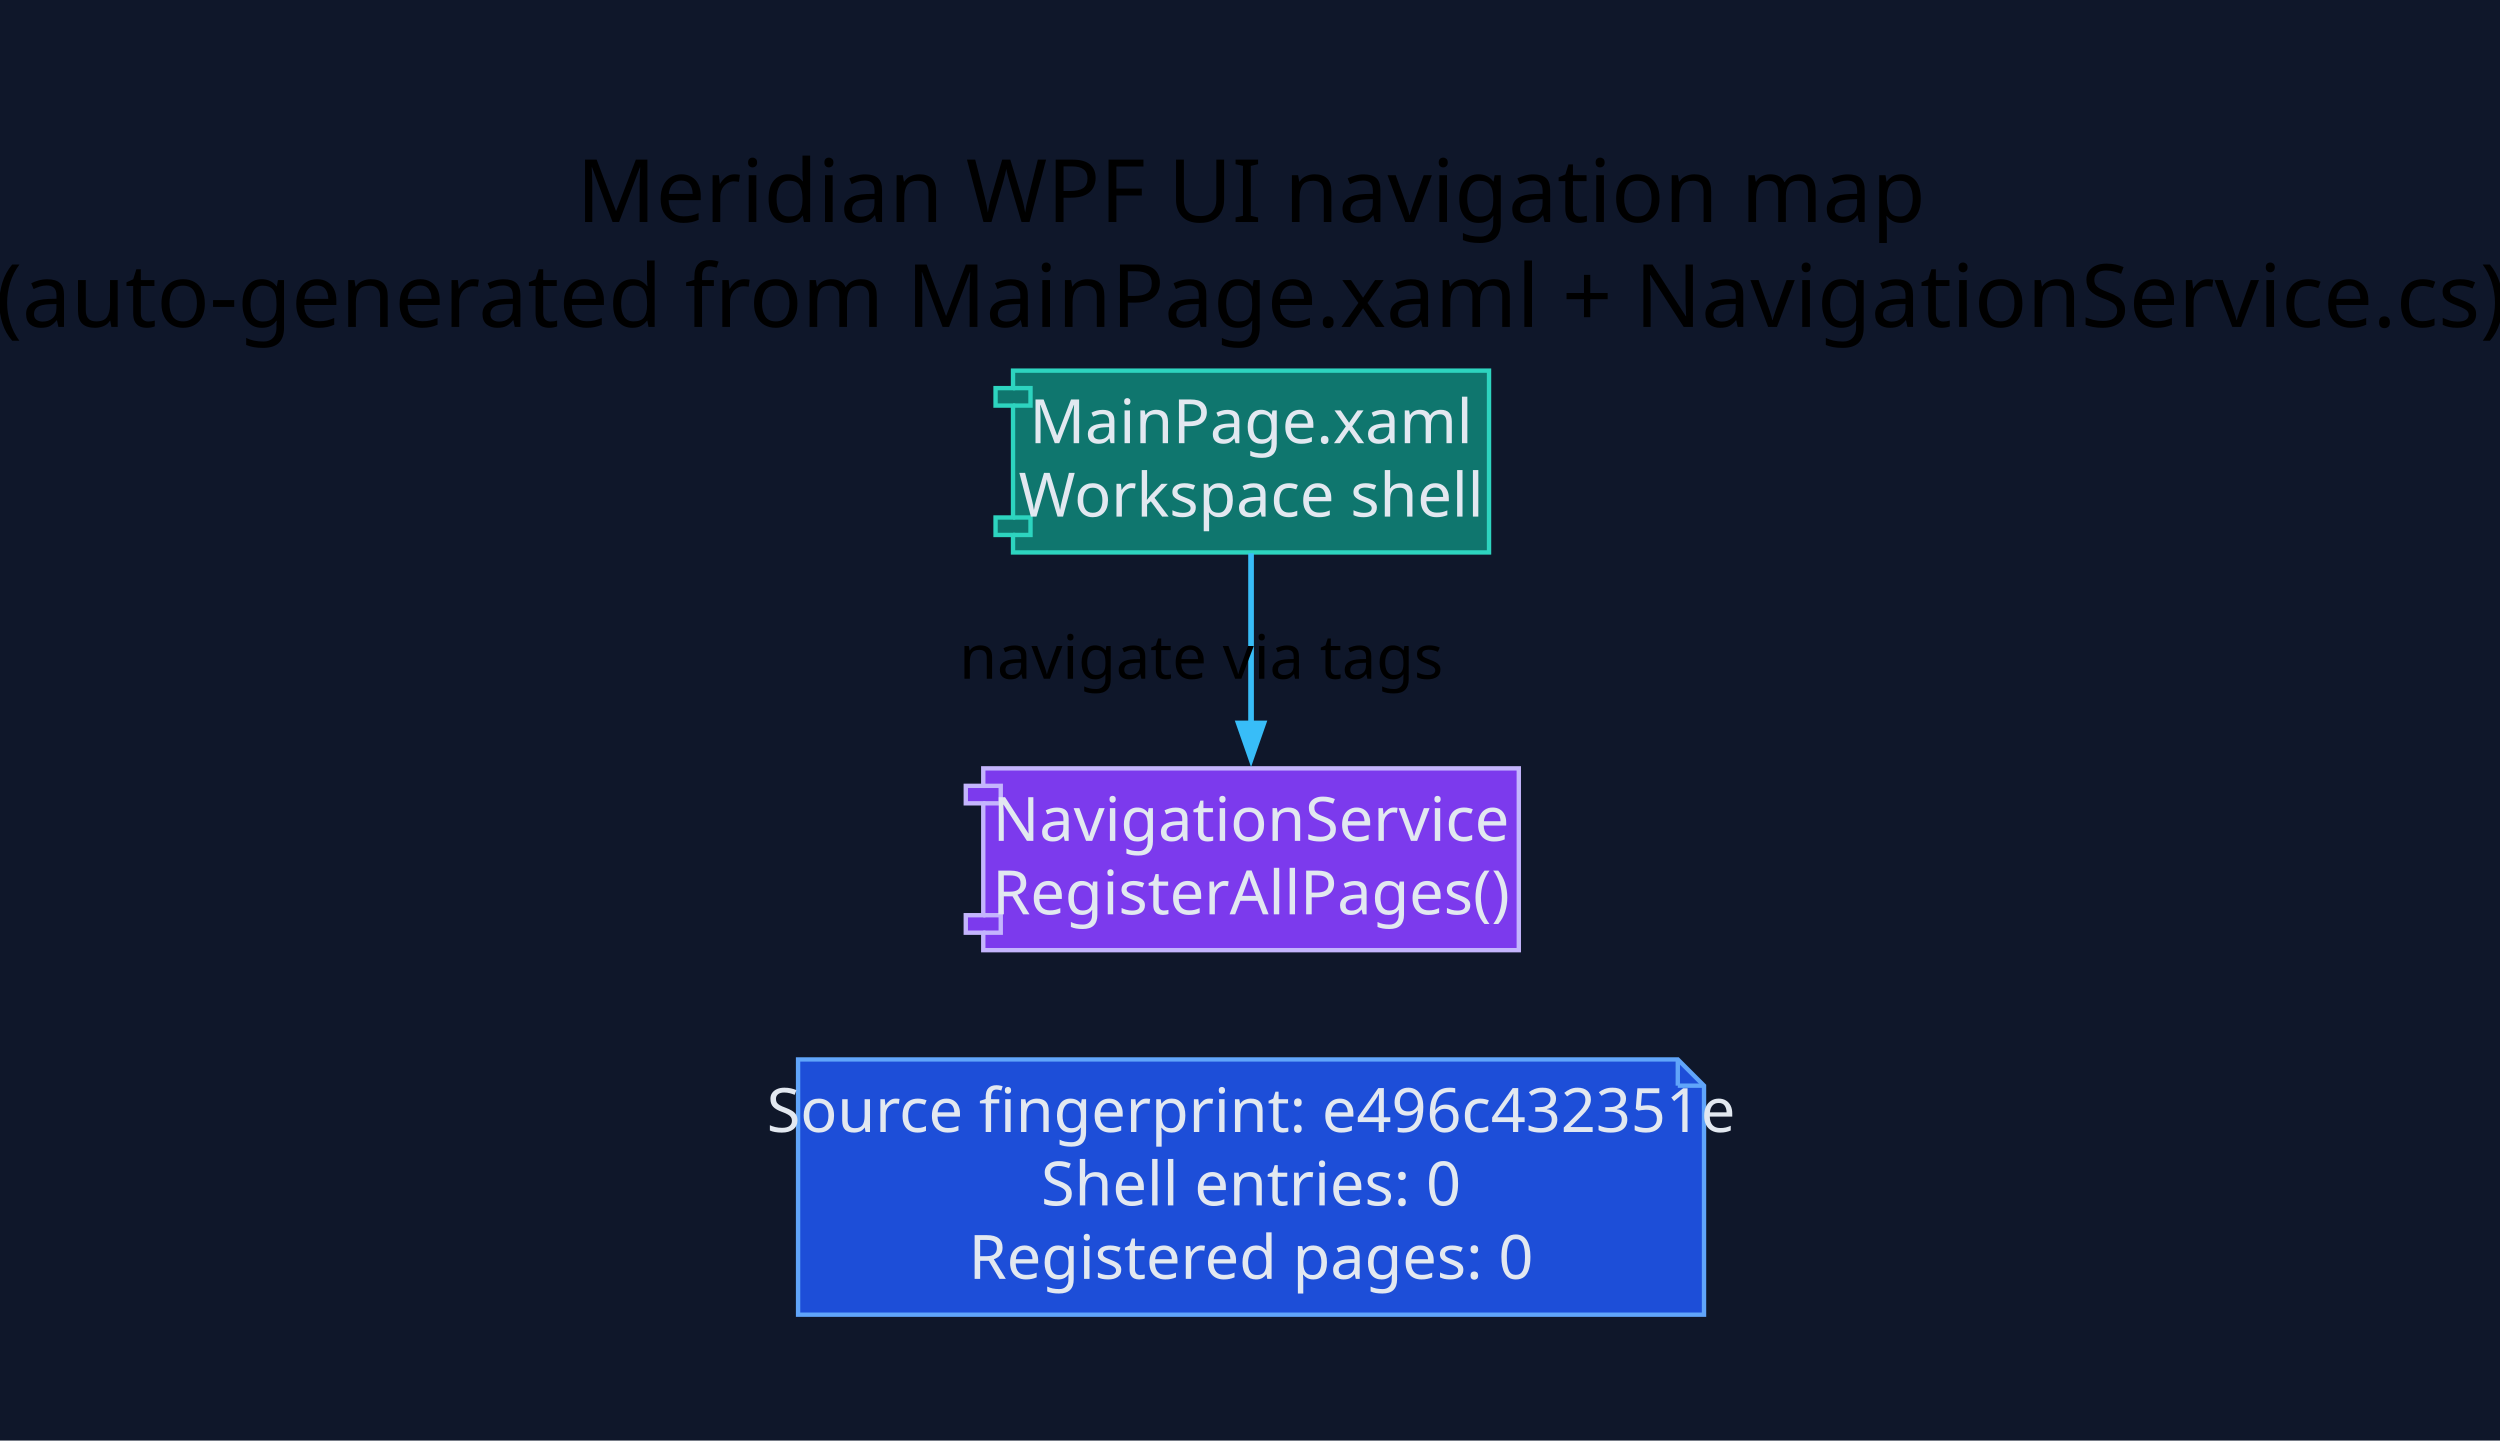
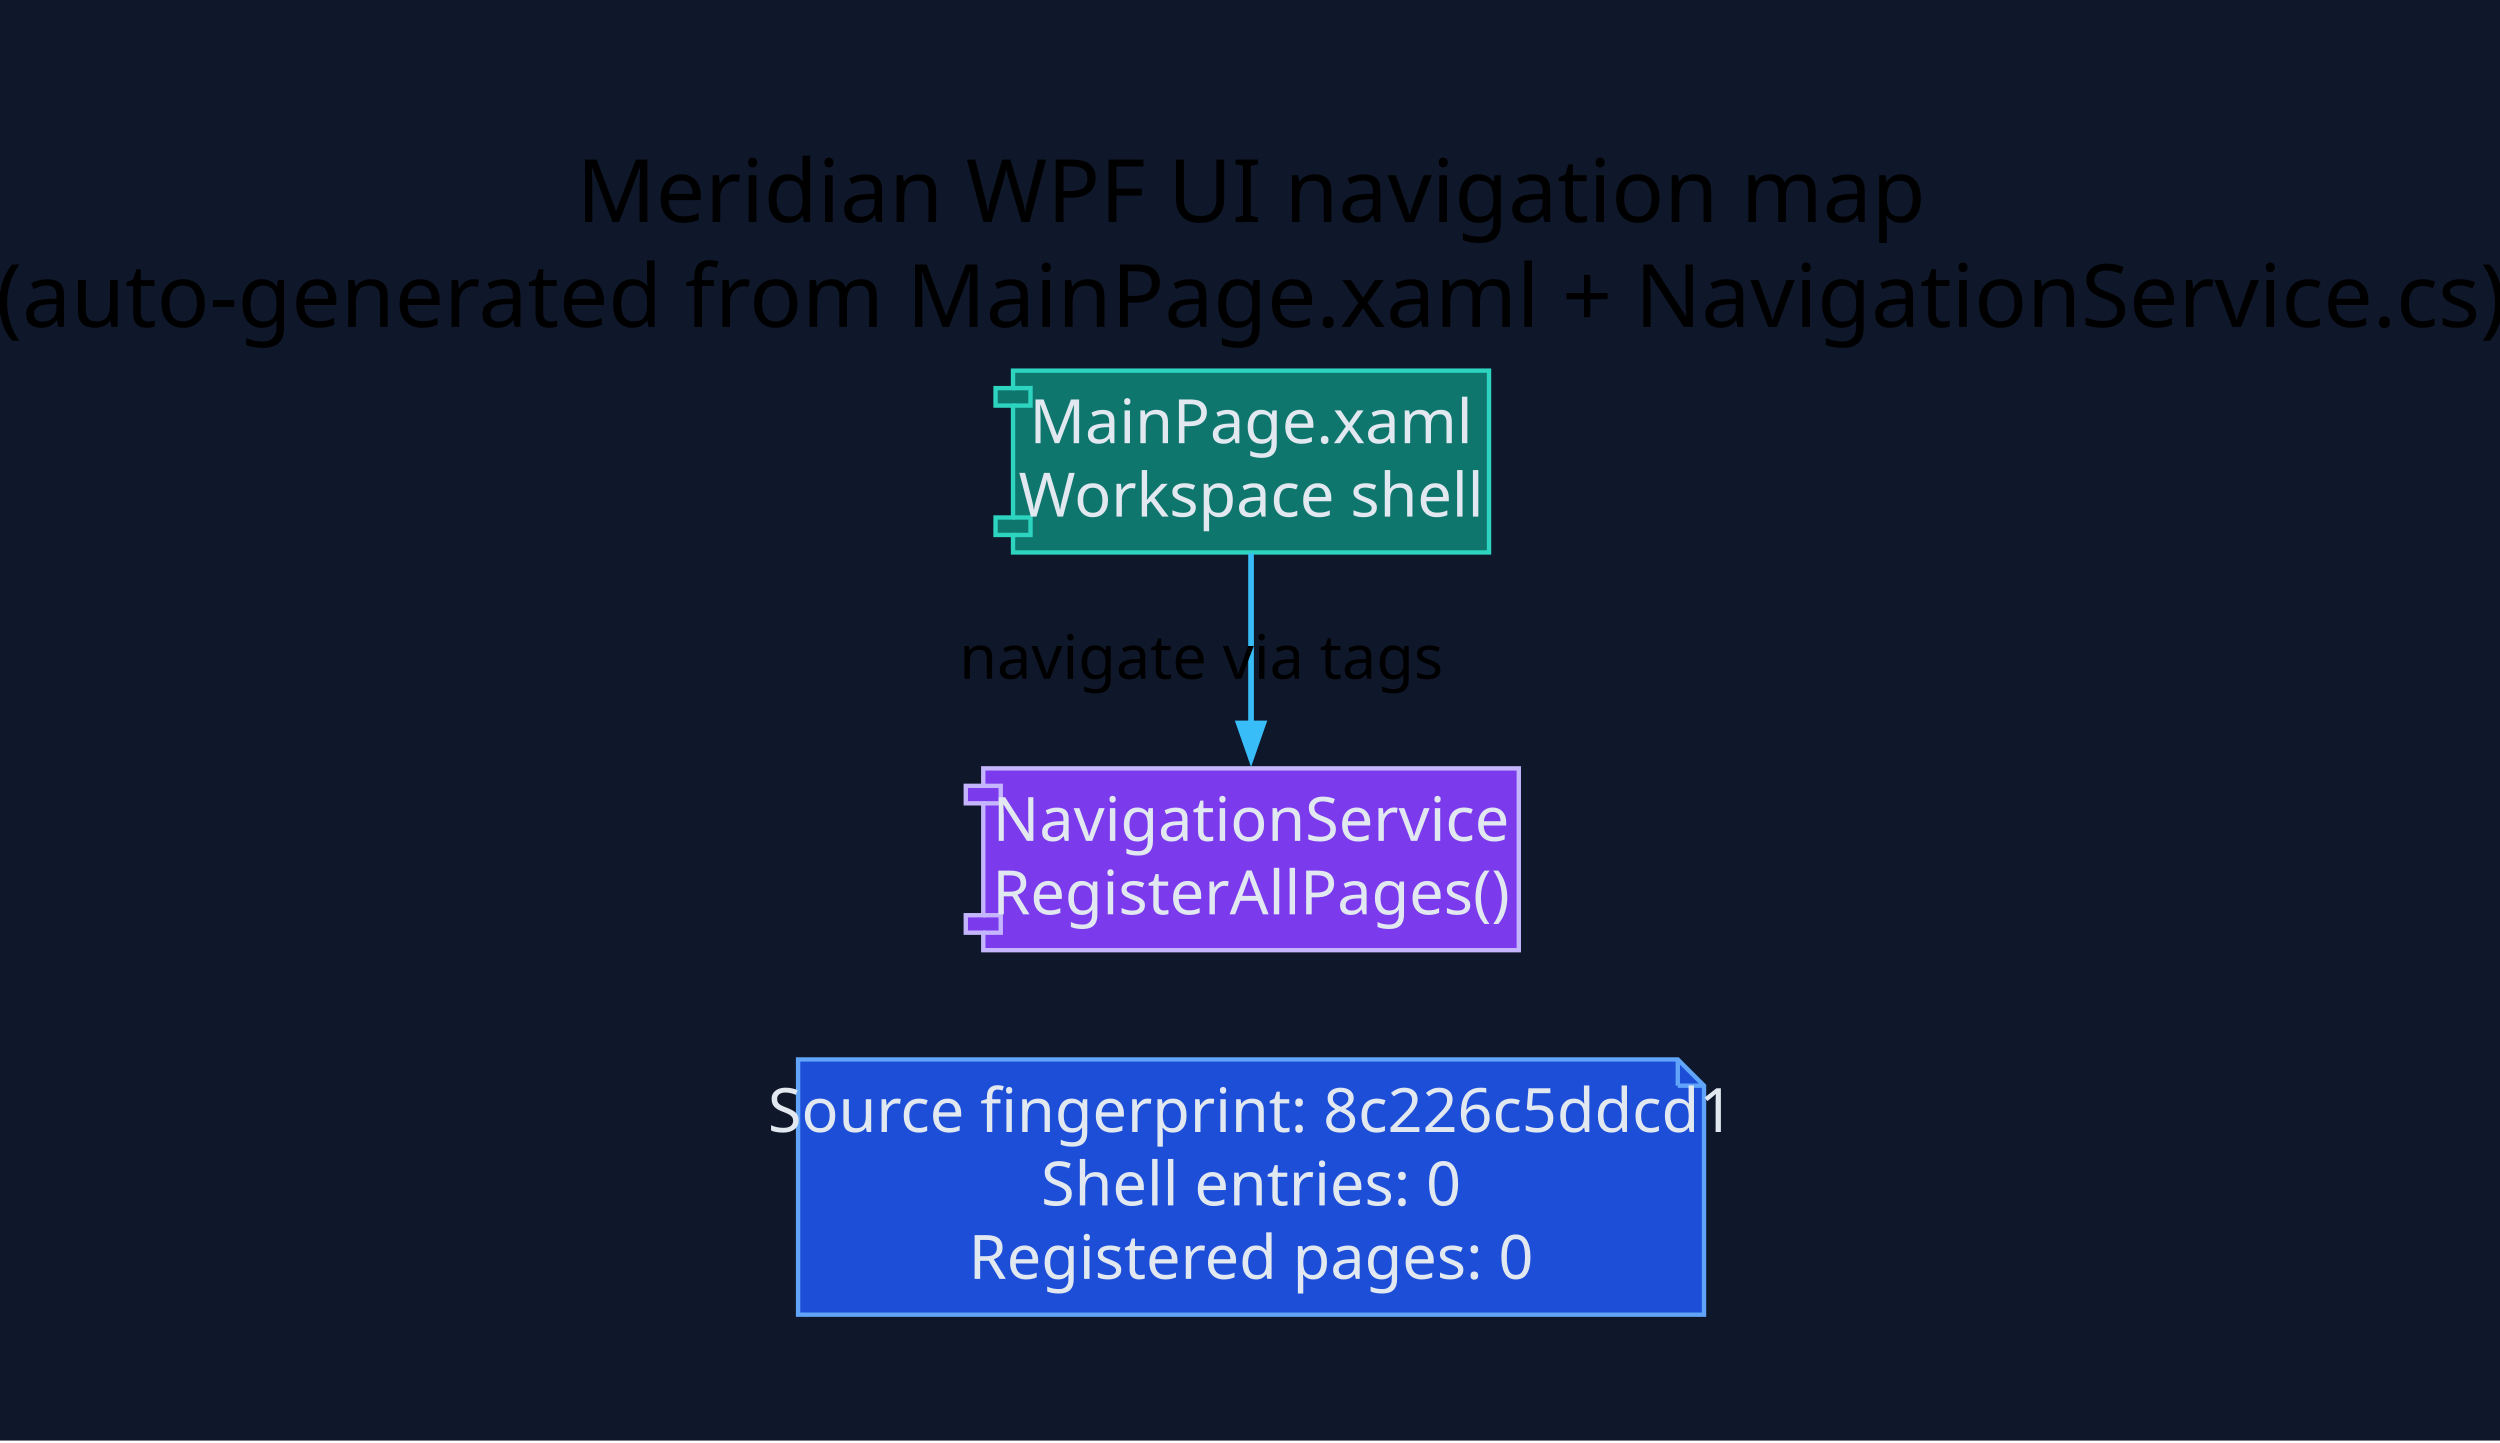
<svg xmlns="http://www.w3.org/2000/svg" width="572pt" height="330pt" viewBox="0.00 0.00 572.00 330.00">
  <g id="graph0" class="graph" transform="scale(1 1) rotate(0) translate(28.8 300.8)">
    <polygon fill="#0f172a" stroke="none" points="-28.8,28.8 -28.8,-300.8 543.68,-300.8 543.68,28.8 -28.8,28.8" />
    <text xml:space="preserve" text-anchor="middle" x="257.44" y="-250" font-family="Segoe UI" font-size="20.00">Meridian WPF UI navigation map</text>
    <text xml:space="preserve" text-anchor="middle" x="257.44" y="-226" font-family="Segoe UI" font-size="20.00">(auto-generated from MainPage.xaml + NavigationService.cs)</text>
    <g id="node1" class="node">
      <polygon fill="#1d4ed8" stroke="#60a5fa" points="355.08,-58.4 153.8,-58.4 153.8,0 361.08,0 361.08,-52.4 355.08,-58.4" />
      <polyline fill="none" stroke="#60a5fa" points="355.08,-58.4 355.08,-52.4" />
      <polyline fill="none" stroke="#60a5fa" points="361.08,-52.4 355.08,-52.4" />
-       <text xml:space="preserve" text-anchor="middle" x="257.44" y="-41.8" font-family="Segoe UI" font-size="14.00" fill="#e2e8f0">Source fingerprint: e496c432351e</text>
+       <text xml:space="preserve" text-anchor="middle" x="257.44" y="-41.8" font-family="Segoe UI" font-size="14.00" fill="#e2e8f0">Source fingerprint: 8c226c5ddcd1</text>
      <text xml:space="preserve" text-anchor="middle" x="257.44" y="-25" font-family="Segoe UI" font-size="14.00" fill="#e2e8f0">Shell entries: 0</text>
      <text xml:space="preserve" text-anchor="middle" x="257.44" y="-8.2" font-family="Segoe UI" font-size="14.00" fill="#e2e8f0">Registered pages: 0</text>
    </g>
    <g id="node2" class="node">
      <polygon fill="#0f766e" stroke="#2dd4bf" points="311.89,-216 202.98,-216 202.98,-212 198.98,-212 198.98,-208 202.98,-208 202.98,-182.4 198.98,-182.4 198.98,-178.4 202.98,-178.4 202.98,-174.4 311.89,-174.4 311.89,-216" />
      <polyline fill="none" stroke="#2dd4bf" points="202.98,-212 206.98,-212 206.98,-208 202.98,-208" />
      <polyline fill="none" stroke="#2dd4bf" points="202.98,-182.4 206.98,-182.4 206.98,-178.4 202.98,-178.4" />
      <text xml:space="preserve" text-anchor="middle" x="257.44" y="-199.4" font-family="Segoe UI" font-size="14.00" fill="#e2e8f0">MainPage.xaml</text>
      <text xml:space="preserve" text-anchor="middle" x="257.44" y="-182.6" font-family="Segoe UI" font-size="14.00" fill="#e2e8f0">Workspace shell</text>
    </g>
    <g id="node3" class="node">
      <polygon fill="#7c3aed" stroke="#c4b5fd" points="318.7,-125 196.17,-125 196.17,-121 192.17,-121 192.17,-117 196.17,-117 196.17,-91.4 192.17,-91.4 192.17,-87.4 196.17,-87.4 196.17,-83.4 318.7,-83.4 318.7,-125" />
      <polyline fill="none" stroke="#c4b5fd" points="196.17,-121 200.17,-121 200.17,-117 196.17,-117" />
      <polyline fill="none" stroke="#c4b5fd" points="196.17,-91.4 200.17,-91.4 200.17,-87.4 196.17,-87.4" />
      <text xml:space="preserve" text-anchor="middle" x="257.44" y="-108.4" font-family="Segoe UI" font-size="14.00" fill="#e2e8f0">NavigationService</text>
      <text xml:space="preserve" text-anchor="middle" x="257.44" y="-91.6" font-family="Segoe UI" font-size="14.00" fill="#e2e8f0">RegisterAllPages()</text>
    </g>
    <g id="edge1" class="edge">
      <path fill="none" stroke="#38bdf8" stroke-width="1.3" d="M257.44,-174.21C257.44,-162.63 257.44,-148.03 257.44,-135.16" />
      <polygon fill="#38bdf8" stroke="#38bdf8" stroke-width="1.3" points="260.24,-135.27 257.44,-127.27 254.64,-135.27 260.24,-135.27" />
      <text xml:space="preserve" text-anchor="middle" x="246.04" y="-145.5" font-family="Segoe UI" font-size="14.00">navigate via tags</text>
    </g>
  </g>
</svg>
